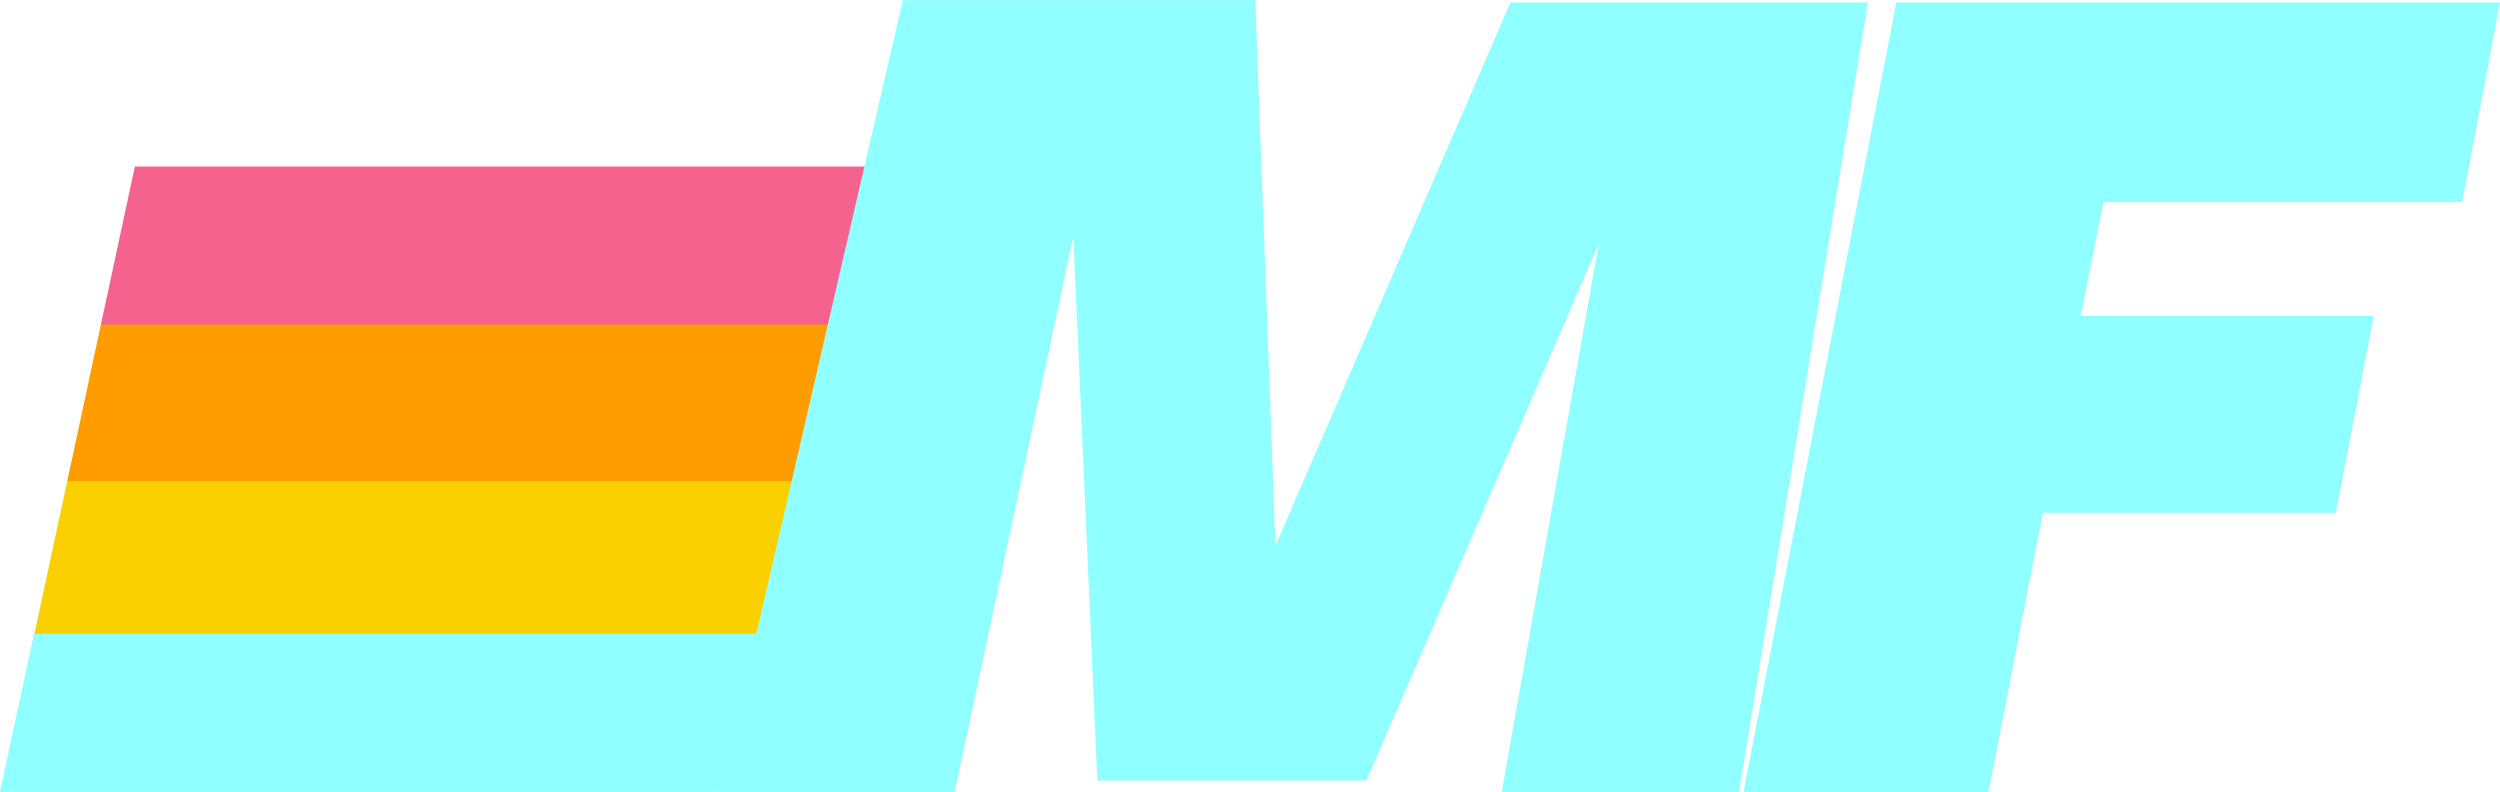
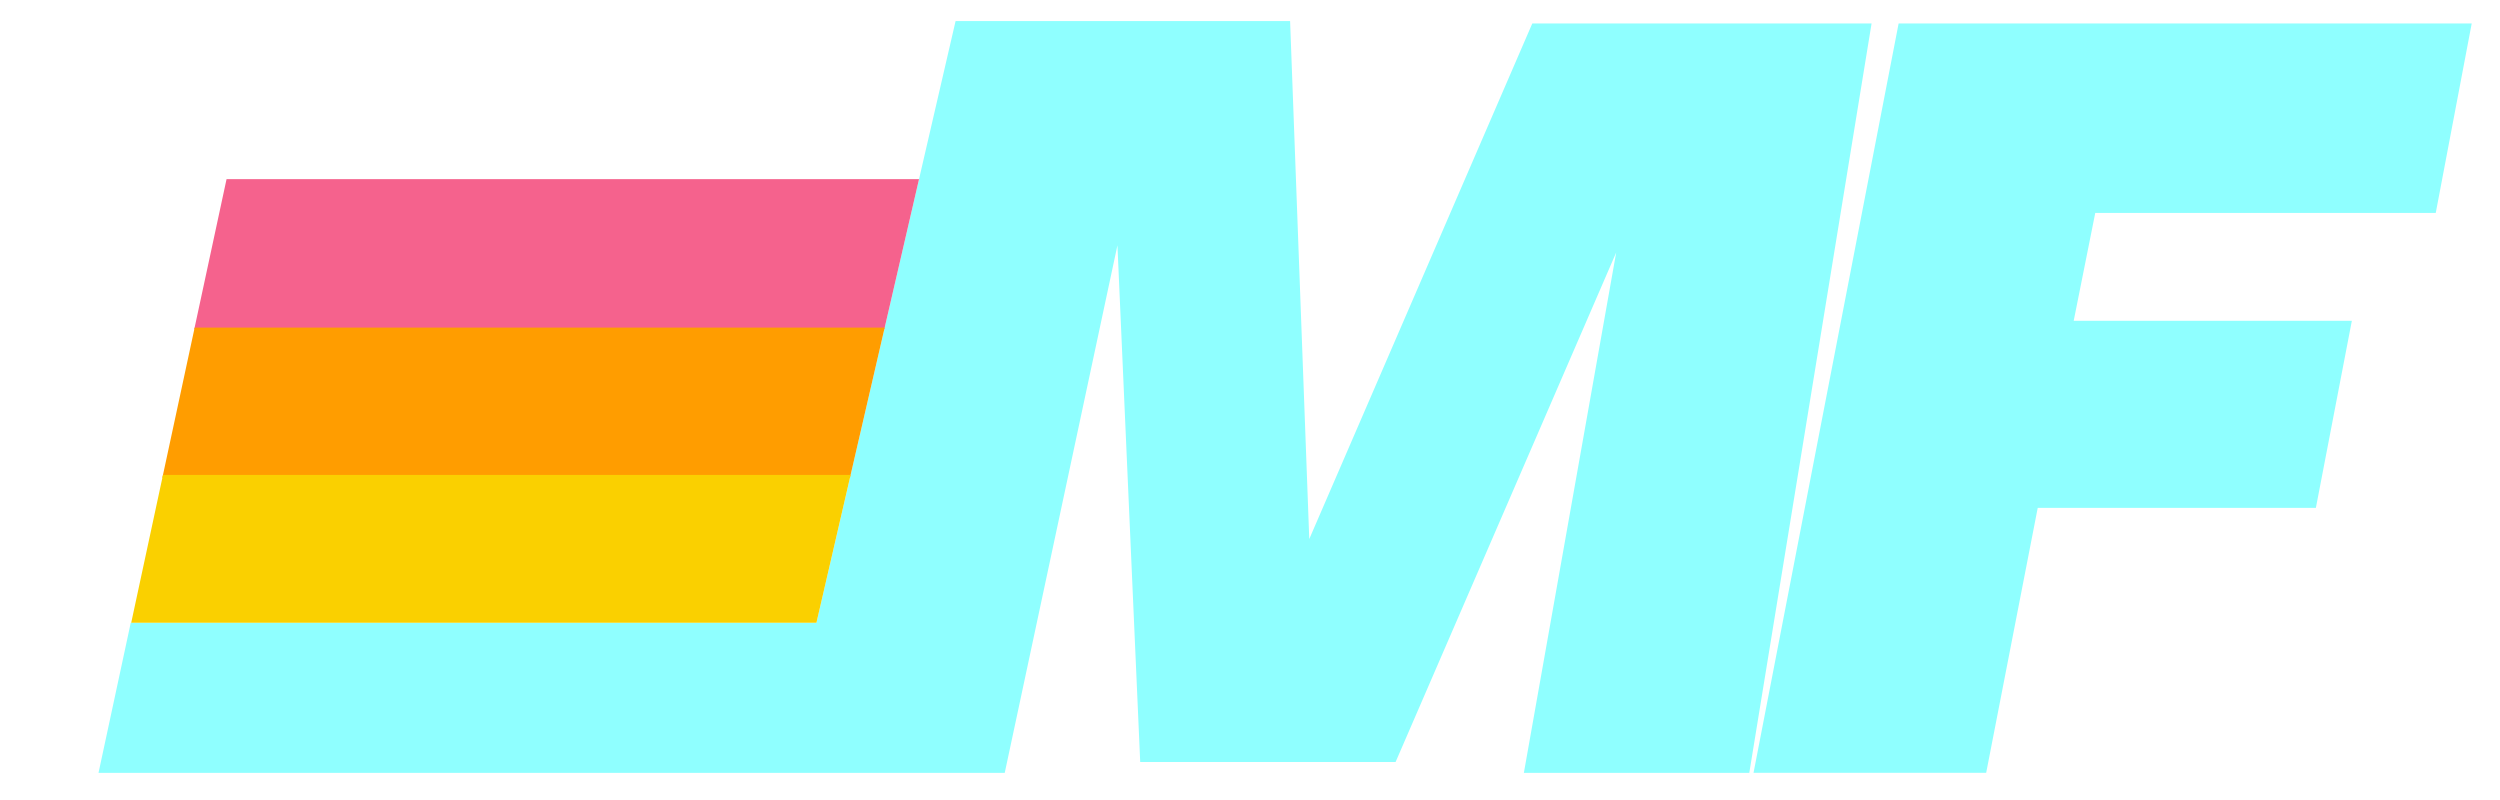
- <svg xmlns="http://www.w3.org/2000/svg" id="Layer_1" data-name="Layer 1" viewBox="0 0 671.14 212.59">
-   <polygon points="9.1 170.81 263.13 170.81 263.13 128.36 18.23 128.36 9.1 170.81" style="fill:#fad000" />
-   <polygon points="18.06 129.14 263.13 129.14 263.13 86.68 27.18 86.68 18.06 129.14" style="fill:#ff9d00" />
-   <polygon points="27.08 87.15 263.13 87.15 263.13 44.7 36.21 44.7 27.08 87.15" style="fill:#f5628d" />
-   <polygon points="227.13 212.59 227.13 170.14 9.12 170.14 0 212.59 227.13 212.59" style="fill:#8fffff" />
-   <g style="isolation:isolate">
-     <path d="M457.06,71.4,394.67,215.5H322.45L316,69.37,284.14,218.56H221.07L270.24,6h94.6l5.42,146.48L433.33,6.64h95.95L494.7,218.56H431Z" transform="translate(-27.86 -5.96)" style="fill:#8fffff" />
-   </g>
-   <g style="isolation:isolate">
-     <path d="M536.93,6.64H699L688.83,60.21H592.54l-6.11,30.52H665.1l-10.18,52.89H576.26l-14.58,74.94H495.9Z" transform="translate(-27.86 -5.96)" style="fill:#8fffff" />
+ <svg xmlns="http://www.w3.org/2000/svg" version="1.1" id="Layer_1" x="0px" y="0px" viewBox="0 0 707 226" style="enable-background:new 0 0 707 226;" xml:space="preserve">
+   <style type="text/css">
+ 	.st0{fill:#8FFFFF;}
+ 	.st1{enable-background:new    ;}
+ 	.st2{fill:#F5628D;}
+ 	.st3{fill:#FF9D00;}
+ 	.st4{fill:#FAD000;}
+ </style>
+   <g>
+     <polygon class="st0" points="27.86,218.56 36.98,176.1 230.89,176.1 270.24,5.96 364.84,5.96 370.26,152.44 433.33,6.64    529.28,6.64 494.7,218.56 430.95,218.56 457.06,71.4 394.67,215.5 322.45,215.5 316.01,69.37 284.14,218.56  " />
+     <g class="st1">
+       <path class="st0" d="M536.93,6.64H699l-10.17,53.57h-96.29l-6.1,30.52h78.66l-10.17,52.89h-78.66l-14.58,74.93H495.9L536.93,6.64z    " />
+     </g>
+     <polygon class="st2" points="259.9,50.66 64.07,50.66 54.94,93.11 250.08,93.11  " />
+     <polygon class="st3" points="250.19,92.64 55.05,92.64 45.92,135.1 240.37,135.1  " />
+     <polygon class="st4" points="230.89,176.1 240.55,134.32 46.09,134.32 37.11,176.1  " />
  </g>
</svg>
